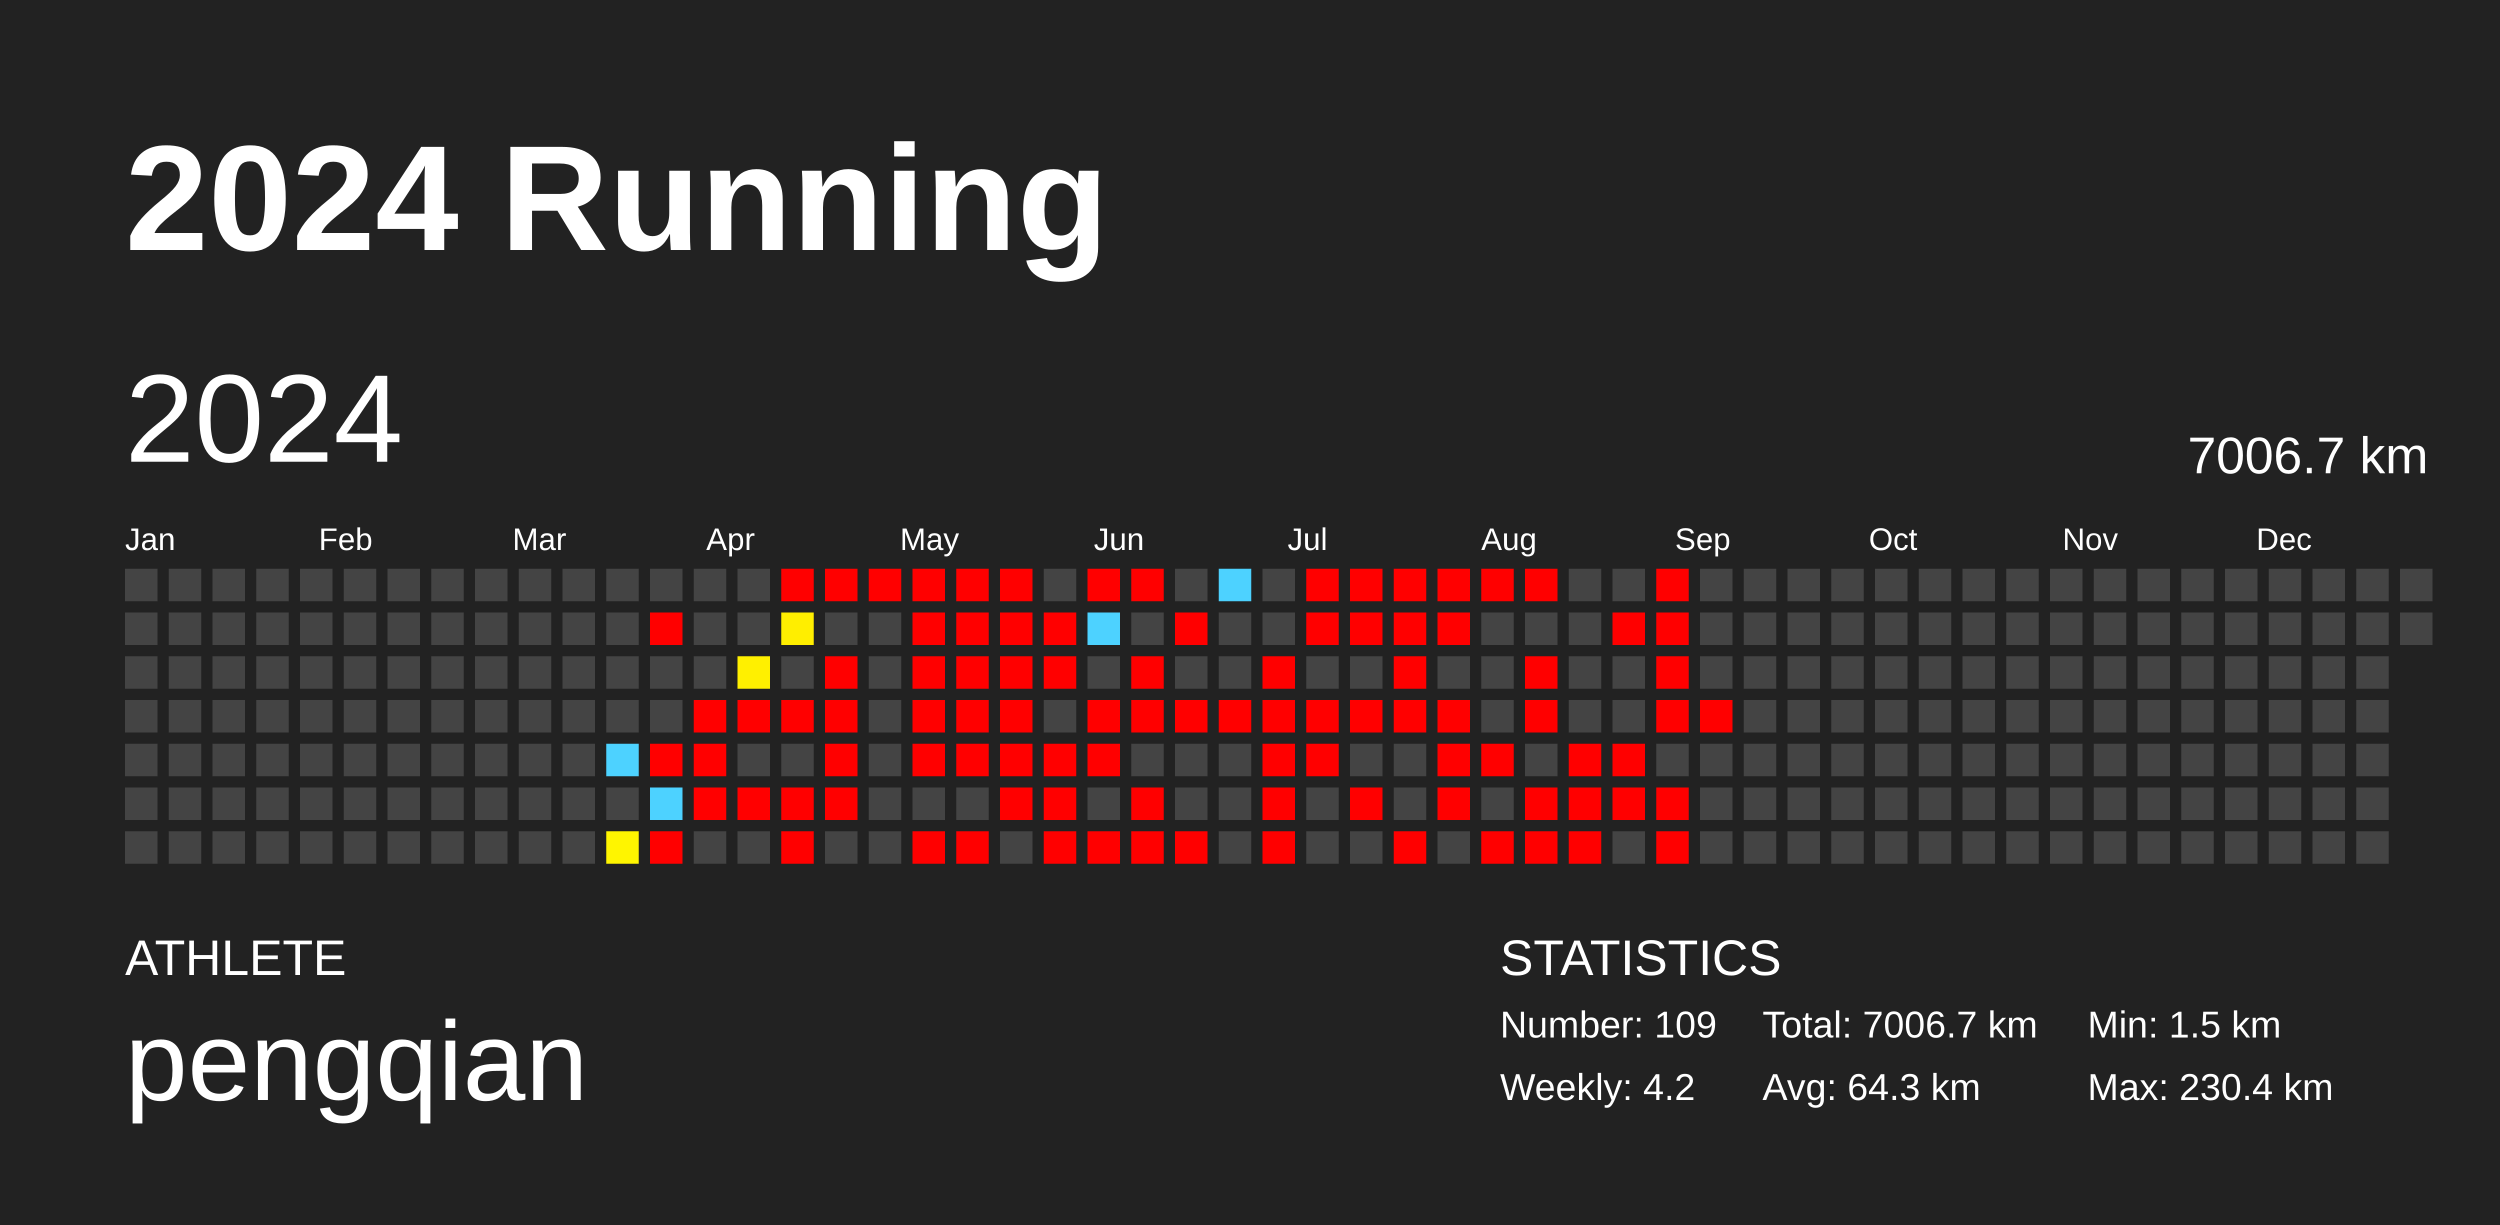
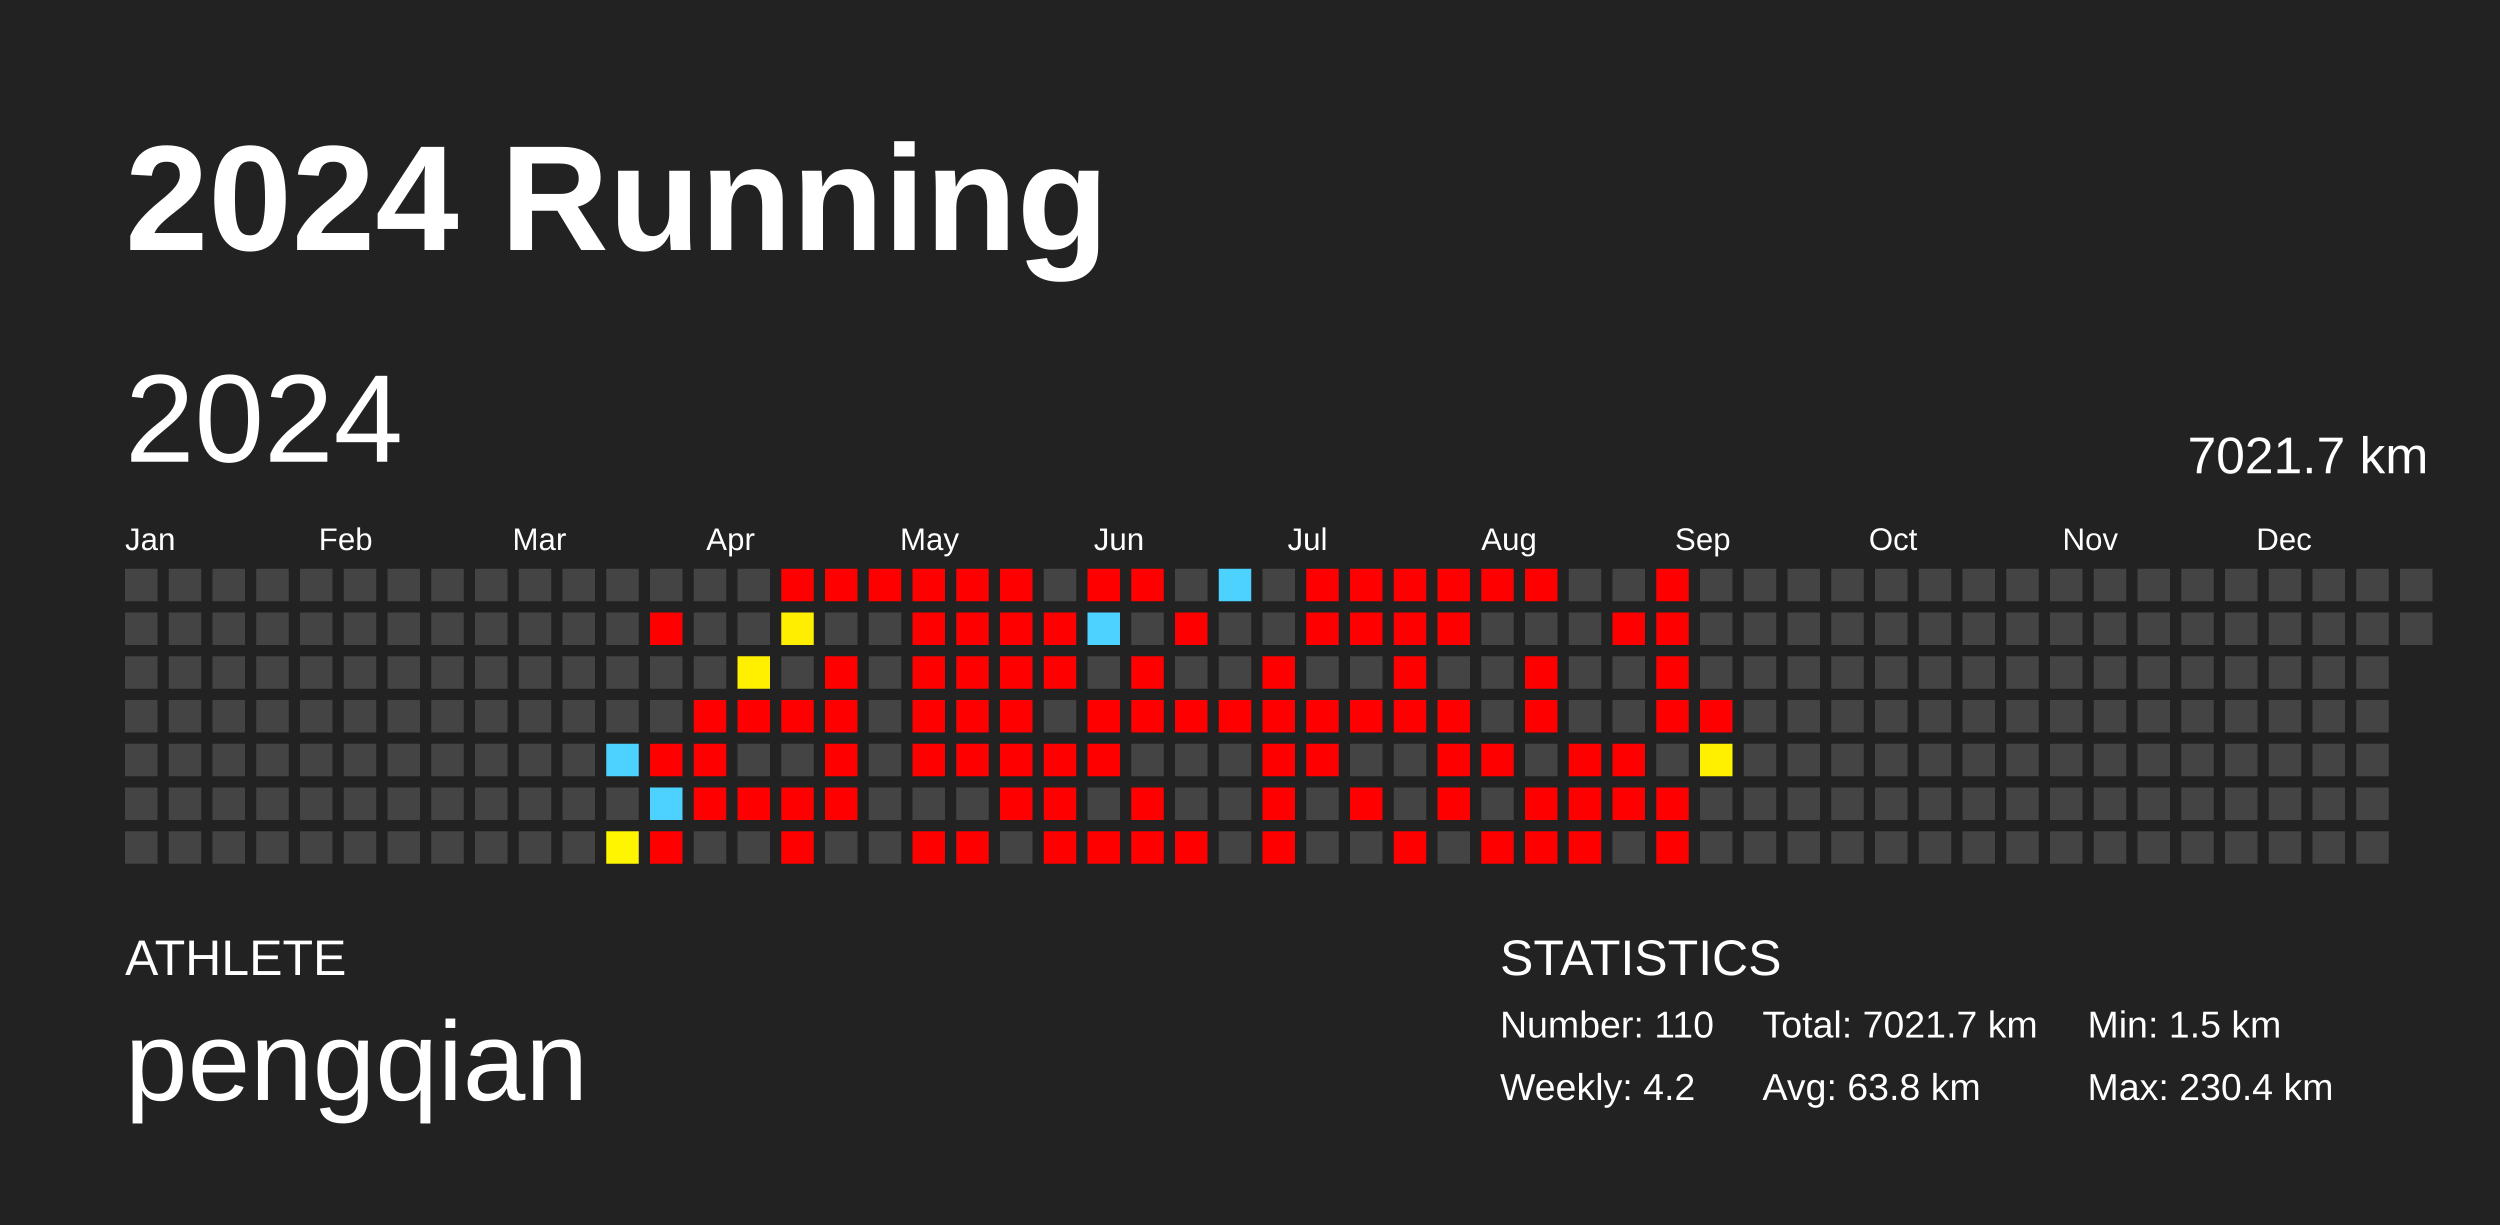
<svg xmlns="http://www.w3.org/2000/svg" baseProfile="full" height="98mm" version="1.1" viewBox="0,0,200,98" width="200mm">
  <defs />
  <rect fill="#222222" height="98" width="200" x="0" y="0" />
  <text fill="#FFFFFF" style="font-size:12px; font-family:Arial; font-weight:bold;" x="10" y="20">2024 Running</text>
  <text fill="#FFFFFF" style="font-size:4px; font-family:Arial" x="10" y="78">ATHLETE</text>
  <text fill="#FFFFFF" style="font-size:9px; font-family:Arial" x="10" y="88">pengqian</text>
  <text fill="#FFFFFF" style="font-size:4px; font-family:Arial" x="120" y="78">STATISTICS</text>
-   <text fill="#FFFFFF" style="font-size:3px; font-family:Arial" x="120" y="83">Number: 109</text>
+   <text fill="#FFFFFF" style="font-size:3px; font-family:Arial" x="120" y="83">Number: 110</text>
  <text fill="#FFFFFF" style="font-size:3px; font-family:Arial" x="120" y="88">Weekly: 4.2</text>
-   <text fill="#FFFFFF" style="font-size:3px; font-family:Arial" x="141" y="83">Total: 7006.7 km</text>
-   <text fill="#FFFFFF" style="font-size:3px; font-family:Arial" x="141" y="88">Avg: 64.3 km</text>
+   <text fill="#FFFFFF" style="font-size:3px; font-family:Arial" x="141" y="83">Total: 7021.7 km</text>
+   <text fill="#FFFFFF" style="font-size:3px; font-family:Arial" x="141" y="88">Avg: 63.8 km</text>
  <text fill="#FFFFFF" style="font-size:3px; font-family:Arial" x="167" y="83">Min: 1.5 km</text>
  <text fill="#FFFFFF" style="font-size:3px; font-family:Arial" x="167" y="88">Max: 230.4 km</text>
  <text dominant-baseline="hanging" fill="#FFFFFF" style="font-size:10.0px; font-family:Arial;" x="10" y="30">2024</text>
-   <text dominant-baseline="hanging" fill="#FFFFFF" style="font-size:4.125px; font-family:Arial;" x="175" y="35">7006.7 km</text>
+   <text dominant-baseline="hanging" fill="#FFFFFF" style="font-size:4.125px; font-family:Arial;" x="175" y="35">7021.7 km</text>
  <text fill="#FFFFFF" style="font-size:2.5px; font-family:Arial" x="10.0" y="44">Jan</text>
  <text fill="#FFFFFF" style="font-size:2.5px; font-family:Arial" x="25.5" y="44">Feb</text>
  <text fill="#FFFFFF" style="font-size:2.5px; font-family:Arial" x="41.0" y="44">Mar</text>
  <text fill="#FFFFFF" style="font-size:2.5px; font-family:Arial" x="56.5" y="44">Apr</text>
  <text fill="#FFFFFF" style="font-size:2.5px; font-family:Arial" x="72.0" y="44">May</text>
  <text fill="#FFFFFF" style="font-size:2.5px; font-family:Arial" x="87.5" y="44">Jun</text>
  <text fill="#FFFFFF" style="font-size:2.5px; font-family:Arial" x="103.0" y="44">Jul</text>
  <text fill="#FFFFFF" style="font-size:2.5px; font-family:Arial" x="118.5" y="44">Aug</text>
  <text fill="#FFFFFF" style="font-size:2.5px; font-family:Arial" x="134.0" y="44">Sep</text>
  <text fill="#FFFFFF" style="font-size:2.5px; font-family:Arial" x="149.5" y="44">Oct</text>
  <text fill="#FFFFFF" style="font-size:2.5px; font-family:Arial" x="165.0" y="44">Nov</text>
  <text fill="#FFFFFF" style="font-size:2.5px; font-family:Arial" x="180.5" y="44">Dec</text>
  <rect fill="#444444" height="2.6" width="2.6" x="10.0" y="45.5" />
  <rect fill="#444444" height="2.6" width="2.6" x="10.0" y="49.0" />
  <rect fill="#444444" height="2.6" width="2.6" x="10.0" y="52.5" />
  <rect fill="#444444" height="2.6" width="2.6" x="10.0" y="56.0" />
  <rect fill="#444444" height="2.6" width="2.6" x="10.0" y="59.5" />
  <rect fill="#444444" height="2.6" width="2.6" x="10.0" y="63.0" />
  <rect fill="#444444" height="2.6" width="2.6" x="10.0" y="66.5" />
  <rect fill="#444444" height="2.6" width="2.6" x="13.5" y="45.5" />
  <rect fill="#444444" height="2.6" width="2.6" x="13.5" y="49.0" />
  <rect fill="#444444" height="2.6" width="2.6" x="13.5" y="52.5" />
  <rect fill="#444444" height="2.6" width="2.6" x="13.5" y="56.0" />
  <rect fill="#444444" height="2.6" width="2.6" x="13.5" y="59.5" />
  <rect fill="#444444" height="2.6" width="2.6" x="13.5" y="63.0" />
  <rect fill="#444444" height="2.6" width="2.6" x="13.5" y="66.5" />
  <rect fill="#444444" height="2.6" width="2.6" x="17.0" y="45.5" />
  <rect fill="#444444" height="2.6" width="2.6" x="17.0" y="49.0" />
  <rect fill="#444444" height="2.6" width="2.6" x="17.0" y="52.5" />
  <rect fill="#444444" height="2.6" width="2.6" x="17.0" y="56.0" />
  <rect fill="#444444" height="2.6" width="2.6" x="17.0" y="59.5" />
  <rect fill="#444444" height="2.6" width="2.6" x="17.0" y="63.0" />
  <rect fill="#444444" height="2.6" width="2.6" x="17.0" y="66.5" />
  <rect fill="#444444" height="2.6" width="2.6" x="20.5" y="45.5" />
  <rect fill="#444444" height="2.6" width="2.6" x="20.5" y="49.0" />
  <rect fill="#444444" height="2.6" width="2.6" x="20.5" y="52.5" />
  <rect fill="#444444" height="2.6" width="2.6" x="20.5" y="56.0" />
  <rect fill="#444444" height="2.6" width="2.6" x="20.5" y="59.5" />
  <rect fill="#444444" height="2.6" width="2.6" x="20.5" y="63.0" />
  <rect fill="#444444" height="2.6" width="2.6" x="20.5" y="66.5" />
  <rect fill="#444444" height="2.6" width="2.6" x="24.0" y="45.5" />
  <rect fill="#444444" height="2.6" width="2.6" x="24.0" y="49.0" />
  <rect fill="#444444" height="2.6" width="2.6" x="24.0" y="52.5" />
  <rect fill="#444444" height="2.6" width="2.6" x="24.0" y="56.0" />
  <rect fill="#444444" height="2.6" width="2.6" x="24.0" y="59.5" />
  <rect fill="#444444" height="2.6" width="2.6" x="24.0" y="63.0" />
  <rect fill="#444444" height="2.6" width="2.6" x="24.0" y="66.5" />
  <rect fill="#444444" height="2.6" width="2.6" x="27.5" y="45.5" />
  <rect fill="#444444" height="2.6" width="2.6" x="27.5" y="49.0" />
  <rect fill="#444444" height="2.6" width="2.6" x="27.5" y="52.5" />
  <rect fill="#444444" height="2.6" width="2.6" x="27.5" y="56.0" />
  <rect fill="#444444" height="2.6" width="2.6" x="27.5" y="59.5" />
  <rect fill="#444444" height="2.6" width="2.6" x="27.5" y="63.0" />
  <rect fill="#444444" height="2.6" width="2.6" x="27.5" y="66.5" />
  <rect fill="#444444" height="2.6" width="2.6" x="31.0" y="45.5" />
  <rect fill="#444444" height="2.6" width="2.6" x="31.0" y="49.0" />
  <rect fill="#444444" height="2.6" width="2.6" x="31.0" y="52.5" />
  <rect fill="#444444" height="2.6" width="2.6" x="31.0" y="56.0" />
  <rect fill="#444444" height="2.6" width="2.6" x="31.0" y="59.5" />
  <rect fill="#444444" height="2.6" width="2.6" x="31.0" y="63.0" />
  <rect fill="#444444" height="2.6" width="2.6" x="31.0" y="66.5" />
  <rect fill="#444444" height="2.6" width="2.6" x="34.5" y="45.5" />
  <rect fill="#444444" height="2.6" width="2.6" x="34.5" y="49.0" />
  <rect fill="#444444" height="2.6" width="2.6" x="34.5" y="52.5" />
  <rect fill="#444444" height="2.6" width="2.6" x="34.5" y="56.0" />
  <rect fill="#444444" height="2.6" width="2.6" x="34.5" y="59.5" />
  <rect fill="#444444" height="2.6" width="2.6" x="34.5" y="63.0" />
  <rect fill="#444444" height="2.6" width="2.6" x="34.5" y="66.5" />
  <rect fill="#444444" height="2.6" width="2.6" x="38.0" y="45.5" />
  <rect fill="#444444" height="2.6" width="2.6" x="38.0" y="49.0" />
  <rect fill="#444444" height="2.6" width="2.6" x="38.0" y="52.5" />
  <rect fill="#444444" height="2.6" width="2.6" x="38.0" y="56.0" />
  <rect fill="#444444" height="2.6" width="2.6" x="38.0" y="59.5" />
  <rect fill="#444444" height="2.6" width="2.6" x="38.0" y="63.0" />
  <rect fill="#444444" height="2.6" width="2.6" x="38.0" y="66.5" />
  <rect fill="#444444" height="2.6" width="2.6" x="41.5" y="45.5" />
  <rect fill="#444444" height="2.6" width="2.6" x="41.5" y="49.0" />
  <rect fill="#444444" height="2.6" width="2.6" x="41.5" y="52.5" />
  <rect fill="#444444" height="2.6" width="2.6" x="41.5" y="56.0" />
  <rect fill="#444444" height="2.6" width="2.6" x="41.5" y="59.5" />
  <rect fill="#444444" height="2.6" width="2.6" x="41.5" y="63.0" />
  <rect fill="#444444" height="2.6" width="2.6" x="41.5" y="66.5" />
  <rect fill="#444444" height="2.6" width="2.6" x="45.0" y="45.5" />
  <rect fill="#444444" height="2.6" width="2.6" x="45.0" y="49.0" />
  <rect fill="#444444" height="2.6" width="2.6" x="45.0" y="52.5" />
  <rect fill="#444444" height="2.6" width="2.6" x="45.0" y="56.0" />
  <rect fill="#444444" height="2.6" width="2.6" x="45.0" y="59.5" />
  <rect fill="#444444" height="2.6" width="2.6" x="45.0" y="63.0" />
  <rect fill="#444444" height="2.6" width="2.6" x="45.0" y="66.5" />
  <rect fill="#444444" height="2.6" width="2.6" x="48.5" y="45.5" />
  <rect fill="#444444" height="2.6" width="2.6" x="48.5" y="49.0" />
  <rect fill="#444444" height="2.6" width="2.6" x="48.5" y="52.5" />
  <rect fill="#444444" height="2.6" width="2.6" x="48.5" y="56.0" />
  <rect fill="#4dd2ff" height="2.6" width="2.6" x="48.5" y="59.5" />
  <rect fill="#444444" height="2.6" width="2.6" x="48.5" y="63.0" />
  <rect fill="#fff500" height="2.6" width="2.6" x="48.5" y="66.5" />
  <rect fill="#444444" height="2.6" width="2.6" x="52.0" y="45.5" />
  <rect fill="red" height="2.6" width="2.6" x="52.0" y="49.0" />
  <rect fill="#444444" height="2.6" width="2.6" x="52.0" y="52.5" />
  <rect fill="#444444" height="2.6" width="2.6" x="52.0" y="56.0" />
  <rect fill="red" height="2.6" width="2.6" x="52.0" y="59.5" />
  <rect fill="#4dd2ff" height="2.6" width="2.6" x="52.0" y="63.0" />
  <rect fill="red" height="2.6" width="2.6" x="52.0" y="66.5" />
  <rect fill="#444444" height="2.6" width="2.6" x="55.5" y="45.5" />
  <rect fill="#444444" height="2.6" width="2.6" x="55.5" y="49.0" />
  <rect fill="#444444" height="2.6" width="2.6" x="55.5" y="52.5" />
  <rect fill="red" height="2.6" width="2.6" x="55.5" y="56.0" />
  <rect fill="red" height="2.6" width="2.6" x="55.5" y="59.5" />
  <rect fill="red" height="2.6" width="2.6" x="55.5" y="63.0" />
  <rect fill="#444444" height="2.6" width="2.6" x="55.5" y="66.5" />
  <rect fill="#444444" height="2.6" width="2.6" x="59.0" y="45.5" />
  <rect fill="#444444" height="2.6" width="2.6" x="59.0" y="49.0" />
  <rect fill="#fff000" height="2.6" width="2.6" x="59.0" y="52.5" />
  <rect fill="red" height="2.6" width="2.6" x="59.0" y="56.0" />
  <rect fill="#444444" height="2.6" width="2.6" x="59.0" y="59.5" />
  <rect fill="red" height="2.6" width="2.6" x="59.0" y="63.0" />
  <rect fill="#444444" height="2.6" width="2.6" x="59.0" y="66.5" />
  <rect fill="red" height="2.6" width="2.6" x="62.5" y="45.5" />
  <rect fill="#ffee00" height="2.6" width="2.6" x="62.5" y="49.0" />
  <rect fill="#444444" height="2.6" width="2.6" x="62.5" y="52.5" />
  <rect fill="red" height="2.6" width="2.6" x="62.5" y="56.0" />
  <rect fill="#444444" height="2.6" width="2.6" x="62.5" y="59.5" />
  <rect fill="red" height="2.6" width="2.6" x="62.5" y="63.0" />
  <rect fill="red" height="2.6" width="2.6" x="62.5" y="66.5" />
  <rect fill="red" height="2.6" width="2.6" x="66.0" y="45.5" />
  <rect fill="#444444" height="2.6" width="2.6" x="66.0" y="49.0" />
  <rect fill="red" height="2.6" width="2.6" x="66.0" y="52.5" />
  <rect fill="red" height="2.6" width="2.6" x="66.0" y="56.0" />
  <rect fill="red" height="2.6" width="2.6" x="66.0" y="59.5" />
  <rect fill="red" height="2.6" width="2.6" x="66.0" y="63.0" />
  <rect fill="#444444" height="2.6" width="2.6" x="66.0" y="66.5" />
  <rect fill="red" height="2.6" width="2.6" x="69.5" y="45.5" />
  <rect fill="#444444" height="2.6" width="2.6" x="69.5" y="49.0" />
  <rect fill="#444444" height="2.6" width="2.6" x="69.5" y="52.5" />
  <rect fill="#444444" height="2.6" width="2.6" x="69.5" y="56.0" />
  <rect fill="#444444" height="2.6" width="2.6" x="69.5" y="59.5" />
  <rect fill="#444444" height="2.6" width="2.6" x="69.5" y="63.0" />
  <rect fill="#444444" height="2.6" width="2.6" x="69.5" y="66.5" />
  <rect fill="red" height="2.6" width="2.6" x="73.0" y="45.5" />
  <rect fill="red" height="2.6" width="2.6" x="73.0" y="49.0" />
  <rect fill="red" height="2.6" width="2.6" x="73.0" y="52.5" />
  <rect fill="red" height="2.6" width="2.6" x="73.0" y="56.0" />
  <rect fill="red" height="2.6" width="2.6" x="73.0" y="59.5" />
  <rect fill="#444444" height="2.6" width="2.6" x="73.0" y="63.0" />
  <rect fill="red" height="2.6" width="2.6" x="73.0" y="66.5" />
  <rect fill="red" height="2.6" width="2.6" x="76.5" y="45.5" />
  <rect fill="red" height="2.6" width="2.6" x="76.5" y="49.0" />
  <rect fill="red" height="2.6" width="2.6" x="76.5" y="52.5" />
  <rect fill="red" height="2.6" width="2.6" x="76.5" y="56.0" />
  <rect fill="red" height="2.6" width="2.6" x="76.5" y="59.5" />
  <rect fill="#444444" height="2.6" width="2.6" x="76.5" y="63.0" />
  <rect fill="red" height="2.6" width="2.6" x="76.5" y="66.5" />
  <rect fill="red" height="2.6" width="2.6" x="80.0" y="45.5" />
  <rect fill="red" height="2.6" width="2.6" x="80.0" y="49.0" />
  <rect fill="red" height="2.6" width="2.6" x="80.0" y="52.5" />
  <rect fill="red" height="2.6" width="2.6" x="80.0" y="56.0" />
  <rect fill="red" height="2.6" width="2.6" x="80.0" y="59.5" />
  <rect fill="red" height="2.6" width="2.6" x="80.0" y="63.0" />
  <rect fill="#444444" height="2.6" width="2.6" x="80.0" y="66.5" />
  <rect fill="#444444" height="2.6" width="2.6" x="83.5" y="45.5" />
  <rect fill="red" height="2.6" width="2.6" x="83.5" y="49.0" />
  <rect fill="red" height="2.6" width="2.6" x="83.5" y="52.5" />
  <rect fill="#444444" height="2.6" width="2.6" x="83.5" y="56.0" />
  <rect fill="red" height="2.6" width="2.6" x="83.5" y="59.5" />
  <rect fill="red" height="2.6" width="2.6" x="83.5" y="63.0" />
  <rect fill="red" height="2.6" width="2.6" x="83.5" y="66.5" />
  <rect fill="red" height="2.6" width="2.6" x="87.0" y="45.5" />
  <rect fill="#4dd2ff" height="2.6" width="2.6" x="87.0" y="49.0" />
  <rect fill="#444444" height="2.6" width="2.6" x="87.0" y="52.5" />
  <rect fill="red" height="2.6" width="2.6" x="87.0" y="56.0" />
  <rect fill="red" height="2.6" width="2.6" x="87.0" y="59.5" />
  <rect fill="#444444" height="2.6" width="2.6" x="87.0" y="63.0" />
  <rect fill="red" height="2.6" width="2.6" x="87.0" y="66.5" />
  <rect fill="red" height="2.6" width="2.6" x="90.5" y="45.5" />
  <rect fill="#444444" height="2.6" width="2.6" x="90.5" y="49.0" />
  <rect fill="red" height="2.6" width="2.6" x="90.5" y="52.5" />
  <rect fill="red" height="2.6" width="2.6" x="90.5" y="56.0" />
  <rect fill="#444444" height="2.6" width="2.6" x="90.5" y="59.5" />
  <rect fill="red" height="2.6" width="2.6" x="90.5" y="63.0" />
  <rect fill="red" height="2.6" width="2.6" x="90.5" y="66.5" />
  <rect fill="#444444" height="2.6" width="2.6" x="94.0" y="45.5" />
  <rect fill="red" height="2.6" width="2.6" x="94.0" y="49.0" />
  <rect fill="#444444" height="2.6" width="2.6" x="94.0" y="52.5" />
  <rect fill="red" height="2.6" width="2.6" x="94.0" y="56.0" />
  <rect fill="#444444" height="2.6" width="2.6" x="94.0" y="59.5" />
  <rect fill="#444444" height="2.6" width="2.6" x="94.0" y="63.0" />
  <rect fill="red" height="2.6" width="2.6" x="94.0" y="66.5" />
  <rect fill="#4dd2ff" height="2.6" width="2.6" x="97.5" y="45.5" />
  <rect fill="#444444" height="2.6" width="2.6" x="97.5" y="49.0" />
  <rect fill="#444444" height="2.6" width="2.6" x="97.5" y="52.5" />
  <rect fill="red" height="2.6" width="2.6" x="97.5" y="56.0" />
  <rect fill="#444444" height="2.6" width="2.6" x="97.5" y="59.5" />
  <rect fill="#444444" height="2.6" width="2.6" x="97.5" y="63.0" />
  <rect fill="#444444" height="2.6" width="2.6" x="97.5" y="66.5" />
  <rect fill="#444444" height="2.6" width="2.6" x="101.0" y="45.5" />
  <rect fill="#444444" height="2.6" width="2.6" x="101.0" y="49.0" />
  <rect fill="red" height="2.6" width="2.6" x="101.0" y="52.5" />
  <rect fill="red" height="2.6" width="2.6" x="101.0" y="56.0" />
  <rect fill="red" height="2.6" width="2.6" x="101.0" y="59.5" />
  <rect fill="red" height="2.6" width="2.6" x="101.0" y="63.0" />
  <rect fill="red" height="2.6" width="2.6" x="101.0" y="66.5" />
  <rect fill="red" height="2.6" width="2.6" x="104.5" y="45.5" />
  <rect fill="red" height="2.6" width="2.6" x="104.5" y="49.0" />
  <rect fill="#444444" height="2.6" width="2.6" x="104.5" y="52.5" />
  <rect fill="red" height="2.6" width="2.6" x="104.5" y="56.0" />
  <rect fill="red" height="2.6" width="2.6" x="104.5" y="59.5" />
  <rect fill="#444444" height="2.6" width="2.6" x="104.5" y="63.0" />
  <rect fill="#444444" height="2.6" width="2.6" x="104.5" y="66.5" />
  <rect fill="red" height="2.6" width="2.6" x="108.0" y="45.5" />
  <rect fill="red" height="2.6" width="2.6" x="108.0" y="49.0" />
  <rect fill="#444444" height="2.6" width="2.6" x="108.0" y="52.5" />
  <rect fill="red" height="2.6" width="2.6" x="108.0" y="56.0" />
  <rect fill="#444444" height="2.6" width="2.6" x="108.0" y="59.5" />
  <rect fill="red" height="2.6" width="2.6" x="108.0" y="63.0" />
  <rect fill="#444444" height="2.6" width="2.6" x="108.0" y="66.5" />
  <rect fill="red" height="2.6" width="2.6" x="111.5" y="45.5" />
  <rect fill="red" height="2.6" width="2.6" x="111.5" y="49.0" />
  <rect fill="red" height="2.6" width="2.6" x="111.5" y="52.5" />
  <rect fill="red" height="2.6" width="2.6" x="111.5" y="56.0" />
  <rect fill="#444444" height="2.6" width="2.6" x="111.5" y="59.5" />
  <rect fill="#444444" height="2.6" width="2.6" x="111.5" y="63.0" />
  <rect fill="red" height="2.6" width="2.6" x="111.5" y="66.5" />
  <rect fill="red" height="2.6" width="2.6" x="115.0" y="45.5" />
  <rect fill="red" height="2.6" width="2.6" x="115.0" y="49.0" />
  <rect fill="#444444" height="2.6" width="2.6" x="115.0" y="52.5" />
  <rect fill="red" height="2.6" width="2.6" x="115.0" y="56.0" />
  <rect fill="red" height="2.6" width="2.6" x="115.0" y="59.5" />
  <rect fill="red" height="2.6" width="2.6" x="115.0" y="63.0" />
  <rect fill="#444444" height="2.6" width="2.6" x="115.0" y="66.5" />
  <rect fill="red" height="2.6" width="2.6" x="118.5" y="45.5" />
  <rect fill="#444444" height="2.6" width="2.6" x="118.5" y="49.0" />
  <rect fill="#444444" height="2.6" width="2.6" x="118.5" y="52.5" />
  <rect fill="#444444" height="2.6" width="2.6" x="118.5" y="56.0" />
  <rect fill="red" height="2.6" width="2.6" x="118.5" y="59.5" />
  <rect fill="#444444" height="2.6" width="2.6" x="118.5" y="63.0" />
  <rect fill="red" height="2.6" width="2.6" x="118.5" y="66.5" />
  <rect fill="red" height="2.6" width="2.6" x="122.0" y="45.5" />
  <rect fill="#444444" height="2.6" width="2.6" x="122.0" y="49.0" />
  <rect fill="red" height="2.6" width="2.6" x="122.0" y="52.5" />
  <rect fill="red" height="2.6" width="2.6" x="122.0" y="56.0" />
  <rect fill="#444444" height="2.6" width="2.6" x="122.0" y="59.5" />
  <rect fill="red" height="2.6" width="2.6" x="122.0" y="63.0" />
  <rect fill="red" height="2.6" width="2.6" x="122.0" y="66.5" />
  <rect fill="#444444" height="2.6" width="2.6" x="125.5" y="45.5" />
  <rect fill="#444444" height="2.6" width="2.6" x="125.5" y="49.0" />
  <rect fill="#444444" height="2.6" width="2.6" x="125.5" y="52.5" />
  <rect fill="#444444" height="2.6" width="2.6" x="125.5" y="56.0" />
  <rect fill="red" height="2.6" width="2.6" x="125.5" y="59.5" />
  <rect fill="red" height="2.6" width="2.6" x="125.5" y="63.0" />
  <rect fill="red" height="2.6" width="2.6" x="125.5" y="66.5" />
  <rect fill="#444444" height="2.6" width="2.6" x="129.0" y="45.5" />
  <rect fill="red" height="2.6" width="2.6" x="129.0" y="49.0" />
  <rect fill="#444444" height="2.6" width="2.6" x="129.0" y="52.5" />
  <rect fill="#444444" height="2.6" width="2.6" x="129.0" y="56.0" />
  <rect fill="red" height="2.6" width="2.6" x="129.0" y="59.5" />
  <rect fill="red" height="2.6" width="2.6" x="129.0" y="63.0" />
  <rect fill="#444444" height="2.6" width="2.6" x="129.0" y="66.5" />
  <rect fill="red" height="2.6" width="2.6" x="132.5" y="45.5" />
  <rect fill="red" height="2.6" width="2.6" x="132.5" y="49.0" />
  <rect fill="red" height="2.6" width="2.6" x="132.5" y="52.5" />
  <rect fill="red" height="2.6" width="2.6" x="132.5" y="56.0" />
  <rect fill="#444444" height="2.6" width="2.6" x="132.5" y="59.5" />
  <rect fill="red" height="2.6" width="2.6" x="132.5" y="63.0" />
  <rect fill="red" height="2.6" width="2.6" x="132.5" y="66.5" />
  <rect fill="#444444" height="2.6" width="2.6" x="136.0" y="45.5" />
  <rect fill="#444444" height="2.6" width="2.6" x="136.0" y="49.0" />
  <rect fill="#444444" height="2.6" width="2.6" x="136.0" y="52.5" />
  <rect fill="red" height="2.6" width="2.6" x="136.0" y="56.0" />
-   <rect fill="#444444" height="2.6" width="2.6" x="136.0" y="59.5" />
+   <rect fill="#fff000" height="2.6" width="2.6" x="136.0" y="59.5" />
  <rect fill="#444444" height="2.6" width="2.6" x="136.0" y="63.0" />
  <rect fill="#444444" height="2.6" width="2.6" x="136.0" y="66.5" />
  <rect fill="#444444" height="2.6" width="2.6" x="139.5" y="45.5" />
  <rect fill="#444444" height="2.6" width="2.6" x="139.5" y="49.0" />
  <rect fill="#444444" height="2.6" width="2.6" x="139.5" y="52.5" />
  <rect fill="#444444" height="2.6" width="2.6" x="139.5" y="56.0" />
  <rect fill="#444444" height="2.6" width="2.6" x="139.5" y="59.5" />
  <rect fill="#444444" height="2.6" width="2.6" x="139.5" y="63.0" />
  <rect fill="#444444" height="2.6" width="2.6" x="139.5" y="66.5" />
  <rect fill="#444444" height="2.6" width="2.6" x="143.0" y="45.5" />
  <rect fill="#444444" height="2.6" width="2.6" x="143.0" y="49.0" />
  <rect fill="#444444" height="2.6" width="2.6" x="143.0" y="52.5" />
  <rect fill="#444444" height="2.6" width="2.6" x="143.0" y="56.0" />
  <rect fill="#444444" height="2.6" width="2.6" x="143.0" y="59.5" />
  <rect fill="#444444" height="2.6" width="2.6" x="143.0" y="63.0" />
  <rect fill="#444444" height="2.6" width="2.6" x="143.0" y="66.5" />
  <rect fill="#444444" height="2.6" width="2.6" x="146.5" y="45.5" />
  <rect fill="#444444" height="2.6" width="2.6" x="146.5" y="49.0" />
  <rect fill="#444444" height="2.6" width="2.6" x="146.5" y="52.5" />
  <rect fill="#444444" height="2.6" width="2.6" x="146.5" y="56.0" />
  <rect fill="#444444" height="2.6" width="2.6" x="146.5" y="59.5" />
  <rect fill="#444444" height="2.6" width="2.6" x="146.5" y="63.0" />
  <rect fill="#444444" height="2.6" width="2.6" x="146.5" y="66.5" />
  <rect fill="#444444" height="2.6" width="2.6" x="150.0" y="45.5" />
  <rect fill="#444444" height="2.6" width="2.6" x="150.0" y="49.0" />
  <rect fill="#444444" height="2.6" width="2.6" x="150.0" y="52.5" />
  <rect fill="#444444" height="2.6" width="2.6" x="150.0" y="56.0" />
  <rect fill="#444444" height="2.6" width="2.6" x="150.0" y="59.5" />
  <rect fill="#444444" height="2.6" width="2.6" x="150.0" y="63.0" />
  <rect fill="#444444" height="2.6" width="2.6" x="150.0" y="66.5" />
  <rect fill="#444444" height="2.6" width="2.6" x="153.5" y="45.5" />
  <rect fill="#444444" height="2.6" width="2.6" x="153.5" y="49.0" />
  <rect fill="#444444" height="2.6" width="2.6" x="153.5" y="52.5" />
  <rect fill="#444444" height="2.6" width="2.6" x="153.5" y="56.0" />
  <rect fill="#444444" height="2.6" width="2.6" x="153.5" y="59.5" />
  <rect fill="#444444" height="2.6" width="2.6" x="153.5" y="63.0" />
  <rect fill="#444444" height="2.6" width="2.6" x="153.5" y="66.5" />
  <rect fill="#444444" height="2.6" width="2.6" x="157.0" y="45.5" />
  <rect fill="#444444" height="2.6" width="2.6" x="157.0" y="49.0" />
  <rect fill="#444444" height="2.6" width="2.6" x="157.0" y="52.5" />
  <rect fill="#444444" height="2.6" width="2.6" x="157.0" y="56.0" />
  <rect fill="#444444" height="2.6" width="2.6" x="157.0" y="59.5" />
  <rect fill="#444444" height="2.6" width="2.6" x="157.0" y="63.0" />
  <rect fill="#444444" height="2.6" width="2.6" x="157.0" y="66.5" />
  <rect fill="#444444" height="2.6" width="2.6" x="160.5" y="45.5" />
  <rect fill="#444444" height="2.6" width="2.6" x="160.5" y="49.0" />
  <rect fill="#444444" height="2.6" width="2.6" x="160.5" y="52.5" />
  <rect fill="#444444" height="2.6" width="2.6" x="160.5" y="56.0" />
  <rect fill="#444444" height="2.6" width="2.6" x="160.5" y="59.5" />
  <rect fill="#444444" height="2.6" width="2.6" x="160.5" y="63.0" />
  <rect fill="#444444" height="2.6" width="2.6" x="160.5" y="66.5" />
  <rect fill="#444444" height="2.6" width="2.6" x="164.0" y="45.5" />
  <rect fill="#444444" height="2.6" width="2.6" x="164.0" y="49.0" />
  <rect fill="#444444" height="2.6" width="2.6" x="164.0" y="52.5" />
  <rect fill="#444444" height="2.6" width="2.6" x="164.0" y="56.0" />
  <rect fill="#444444" height="2.6" width="2.6" x="164.0" y="59.5" />
  <rect fill="#444444" height="2.6" width="2.6" x="164.0" y="63.0" />
  <rect fill="#444444" height="2.6" width="2.6" x="164.0" y="66.5" />
  <rect fill="#444444" height="2.6" width="2.6" x="167.5" y="45.5" />
  <rect fill="#444444" height="2.6" width="2.6" x="167.5" y="49.0" />
  <rect fill="#444444" height="2.6" width="2.6" x="167.5" y="52.5" />
  <rect fill="#444444" height="2.6" width="2.6" x="167.5" y="56.0" />
  <rect fill="#444444" height="2.6" width="2.6" x="167.5" y="59.5" />
  <rect fill="#444444" height="2.6" width="2.6" x="167.5" y="63.0" />
  <rect fill="#444444" height="2.6" width="2.6" x="167.5" y="66.5" />
  <rect fill="#444444" height="2.6" width="2.6" x="171.0" y="45.5" />
  <rect fill="#444444" height="2.6" width="2.6" x="171.0" y="49.0" />
  <rect fill="#444444" height="2.6" width="2.6" x="171.0" y="52.5" />
  <rect fill="#444444" height="2.6" width="2.6" x="171.0" y="56.0" />
  <rect fill="#444444" height="2.6" width="2.6" x="171.0" y="59.5" />
  <rect fill="#444444" height="2.6" width="2.6" x="171.0" y="63.0" />
  <rect fill="#444444" height="2.6" width="2.6" x="171.0" y="66.5" />
  <rect fill="#444444" height="2.6" width="2.6" x="174.5" y="45.5" />
  <rect fill="#444444" height="2.6" width="2.6" x="174.5" y="49.0" />
  <rect fill="#444444" height="2.6" width="2.6" x="174.5" y="52.5" />
  <rect fill="#444444" height="2.6" width="2.6" x="174.5" y="56.0" />
  <rect fill="#444444" height="2.6" width="2.6" x="174.5" y="59.5" />
  <rect fill="#444444" height="2.6" width="2.6" x="174.5" y="63.0" />
  <rect fill="#444444" height="2.6" width="2.6" x="174.5" y="66.5" />
  <rect fill="#444444" height="2.6" width="2.6" x="178.0" y="45.5" />
  <rect fill="#444444" height="2.6" width="2.6" x="178.0" y="49.0" />
  <rect fill="#444444" height="2.6" width="2.6" x="178.0" y="52.5" />
  <rect fill="#444444" height="2.6" width="2.6" x="178.0" y="56.0" />
  <rect fill="#444444" height="2.6" width="2.6" x="178.0" y="59.5" />
  <rect fill="#444444" height="2.6" width="2.6" x="178.0" y="63.0" />
  <rect fill="#444444" height="2.6" width="2.6" x="178.0" y="66.5" />
  <rect fill="#444444" height="2.6" width="2.6" x="181.5" y="45.5" />
  <rect fill="#444444" height="2.6" width="2.6" x="181.5" y="49.0" />
  <rect fill="#444444" height="2.6" width="2.6" x="181.5" y="52.5" />
  <rect fill="#444444" height="2.6" width="2.6" x="181.5" y="56.0" />
  <rect fill="#444444" height="2.6" width="2.6" x="181.5" y="59.5" />
  <rect fill="#444444" height="2.6" width="2.6" x="181.5" y="63.0" />
  <rect fill="#444444" height="2.6" width="2.6" x="181.5" y="66.5" />
  <rect fill="#444444" height="2.6" width="2.6" x="185.0" y="45.5" />
  <rect fill="#444444" height="2.6" width="2.6" x="185.0" y="49.0" />
  <rect fill="#444444" height="2.6" width="2.6" x="185.0" y="52.5" />
  <rect fill="#444444" height="2.6" width="2.6" x="185.0" y="56.0" />
  <rect fill="#444444" height="2.6" width="2.6" x="185.0" y="59.5" />
  <rect fill="#444444" height="2.6" width="2.6" x="185.0" y="63.0" />
  <rect fill="#444444" height="2.6" width="2.6" x="185.0" y="66.5" />
  <rect fill="#444444" height="2.6" width="2.6" x="188.5" y="45.5" />
  <rect fill="#444444" height="2.6" width="2.6" x="188.5" y="49.0" />
  <rect fill="#444444" height="2.6" width="2.6" x="188.5" y="52.5" />
  <rect fill="#444444" height="2.6" width="2.6" x="188.5" y="56.0" />
  <rect fill="#444444" height="2.6" width="2.6" x="188.5" y="59.5" />
  <rect fill="#444444" height="2.6" width="2.6" x="188.5" y="63.0" />
  <rect fill="#444444" height="2.6" width="2.6" x="188.5" y="66.5" />
  <rect fill="#444444" height="2.6" width="2.6" x="192.0" y="45.5" />
  <rect fill="#444444" height="2.6" width="2.6" x="192.0" y="49.0" />
</svg>
